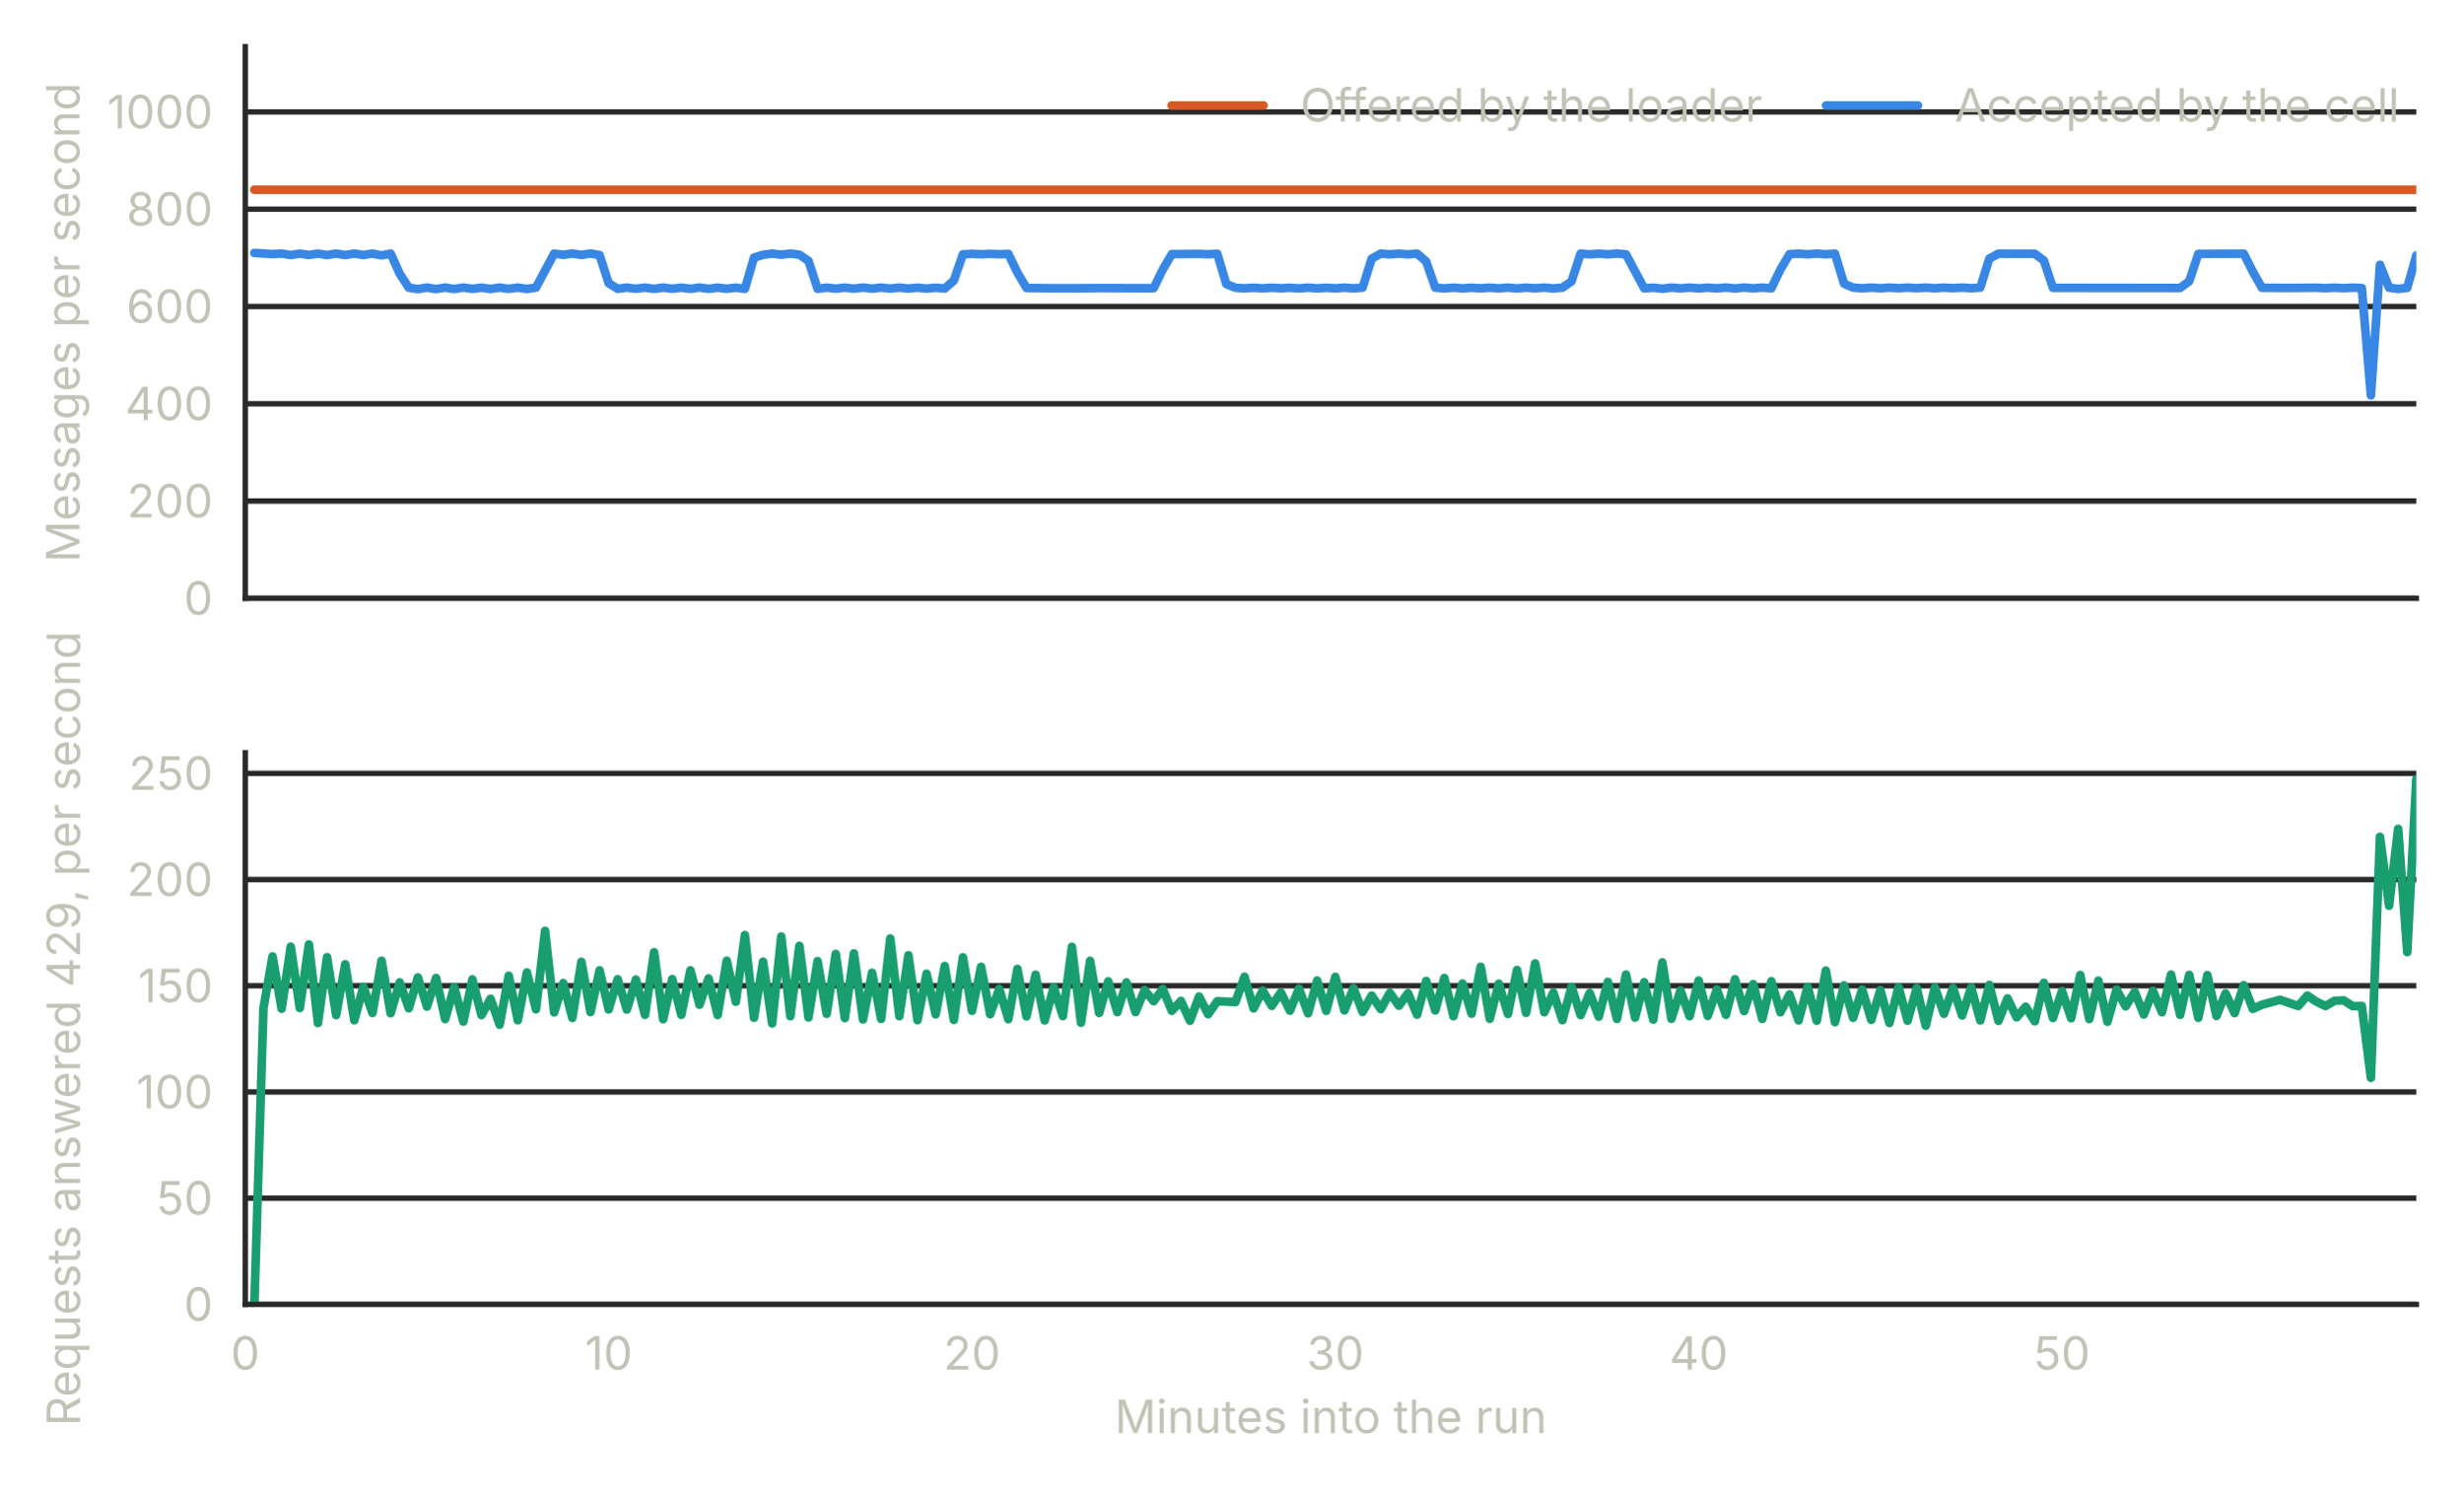
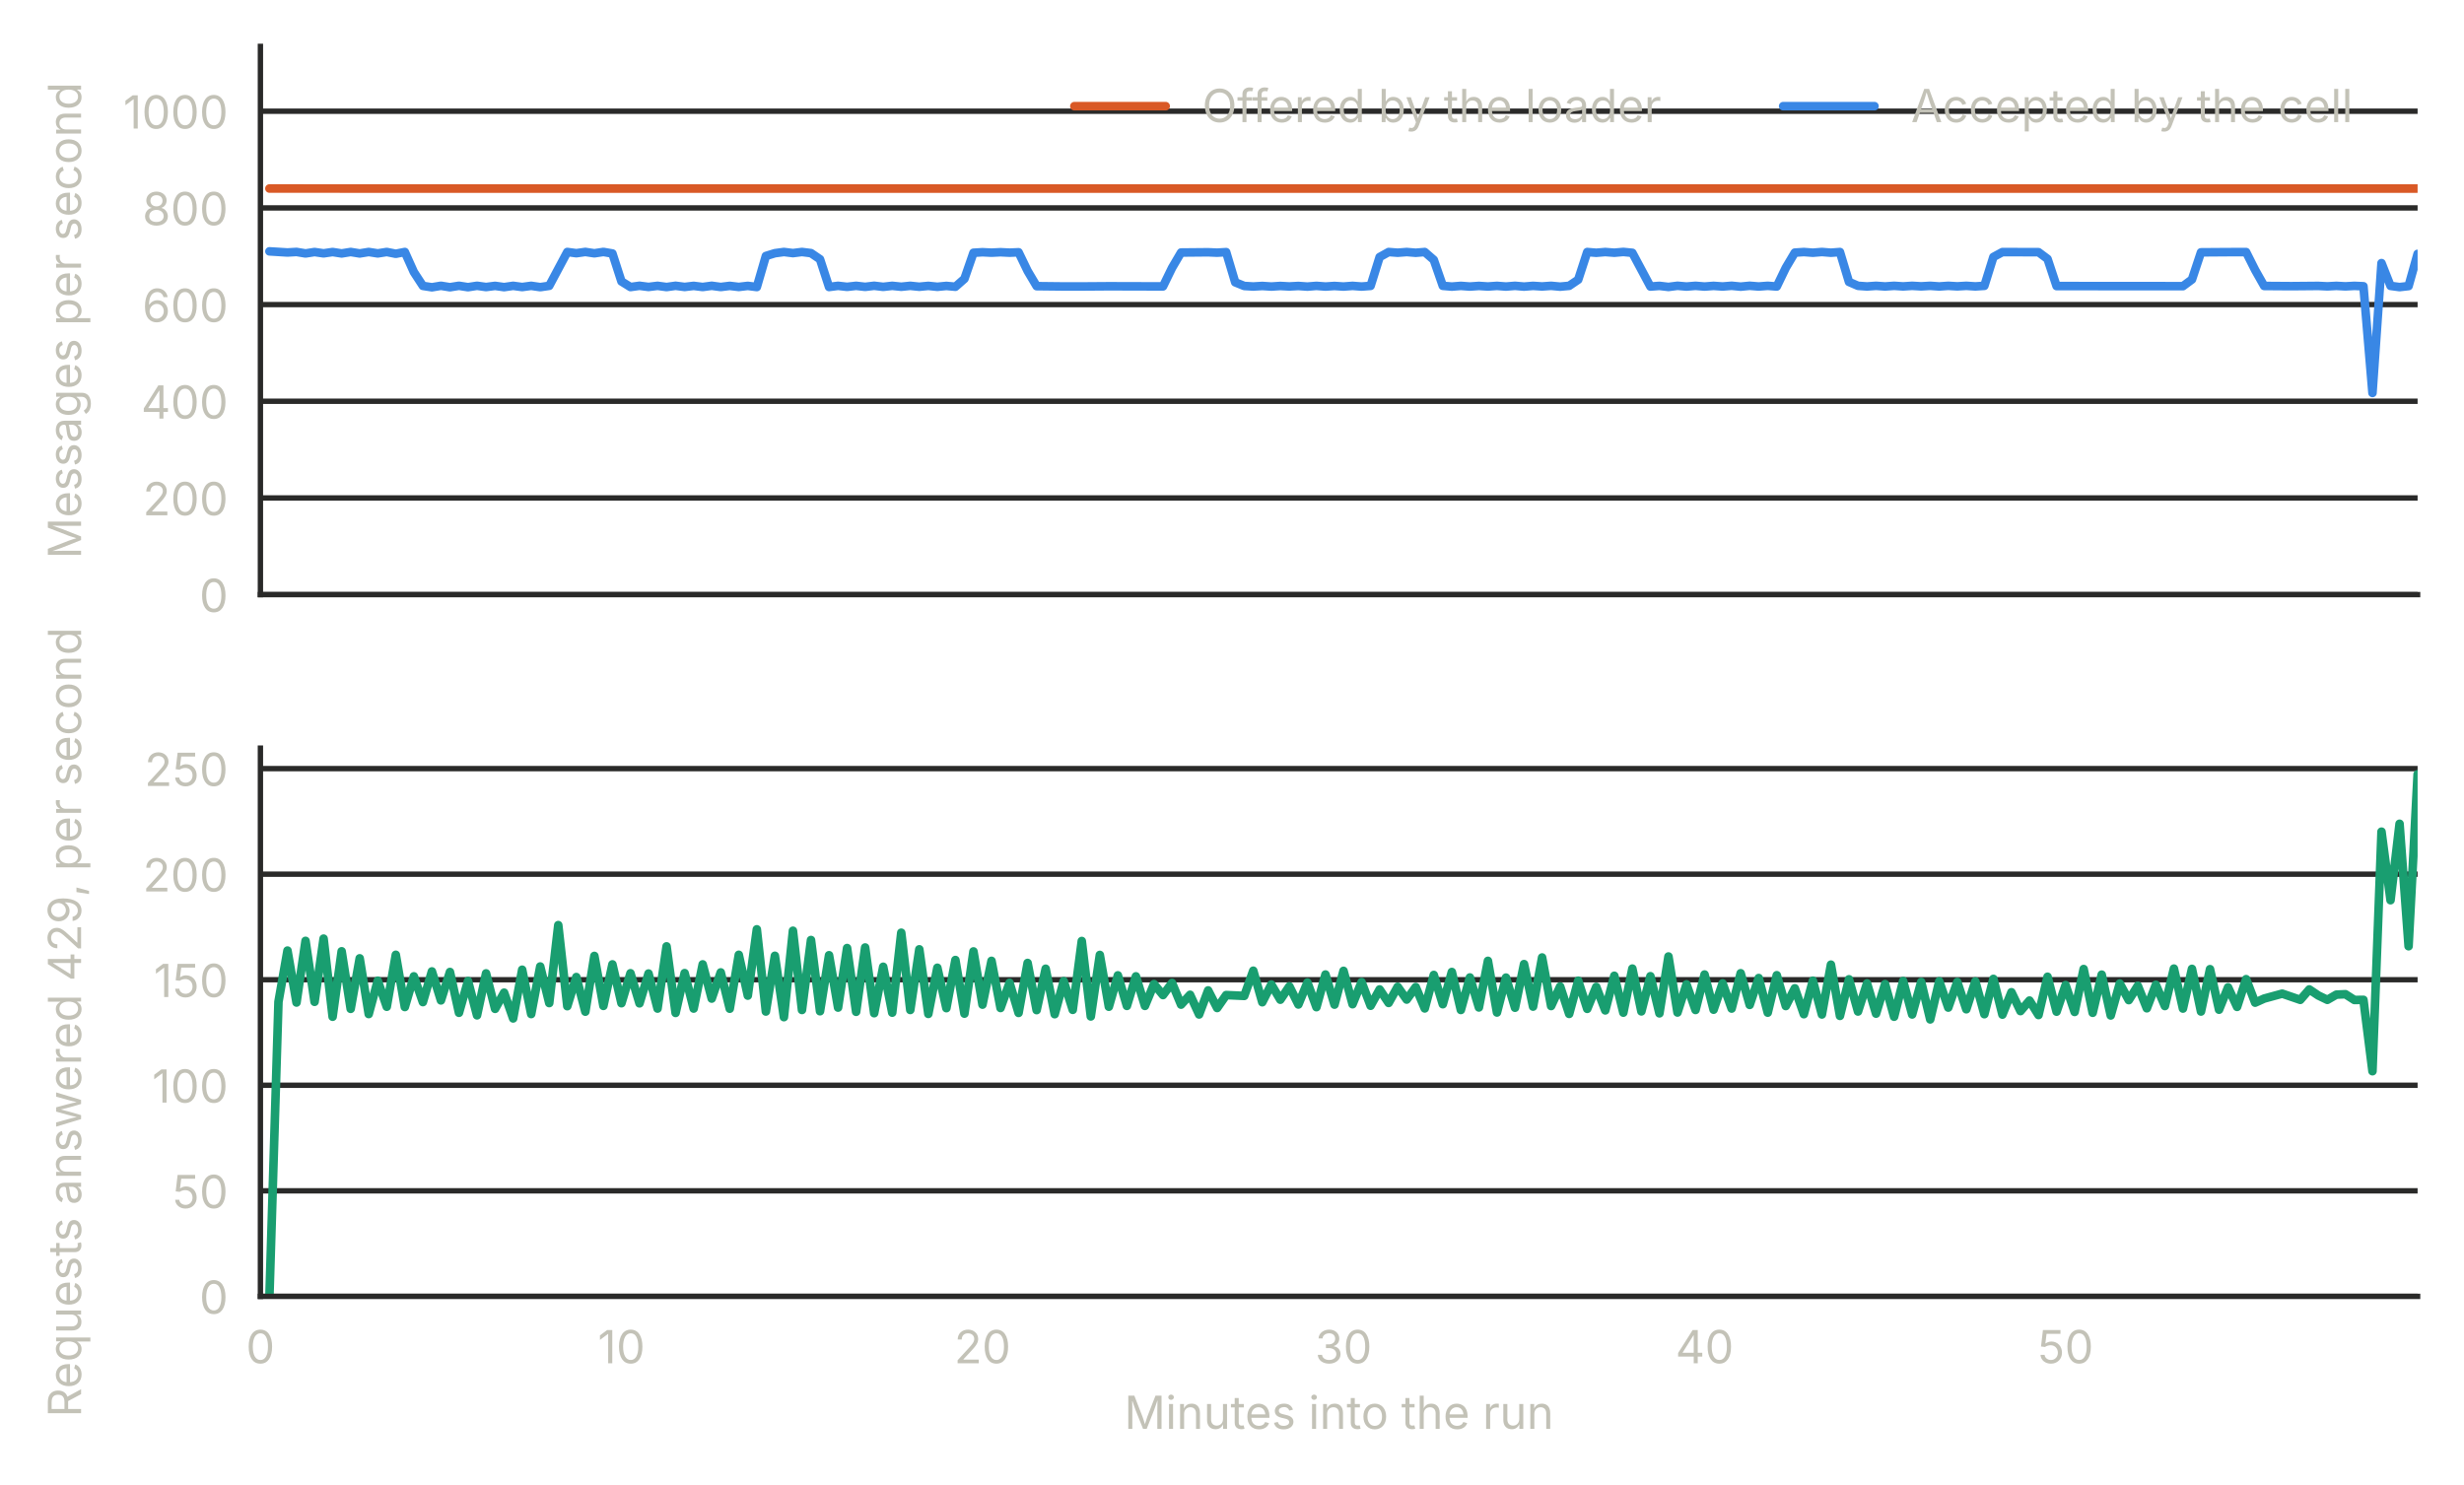
- <svg xmlns="http://www.w3.org/2000/svg" width="455.788pt" height="275.617pt" viewBox="0 0 455.788 275.617" version="1.1">
+ <svg xmlns="http://www.w3.org/2000/svg" width="458.899pt" height="276.581pt" viewBox="0 0 458.899 276.581" version="1.1">
  <defs>
    <style type="text/css">*{stroke-linejoin: round; stroke-linecap: butt}</style>
  </defs>
  <g id="figure_1">
    <g id="patch_1">
-       <path d="M 0 275.617  L 455.788 275.617  L 455.788 0  L 0 0  L 0 275.617  z " style="fill: none" />
+       <path d="M 0 276.581  L 458.899 276.581  L 458.899 0  L 0 0  L 0 276.581  z " style="fill: none" />
    </g>
    <g id="axes_1">
      <g id="patch_2">
-         <path d="M 45.388 110.766  L 447.148 110.766  L 447.148 8.64  L 45.388 8.64  L 45.388 110.766  z " style="fill: none" />
+         <path d="M 48.499 110.766  L 450.259 110.766  L 450.259 8.64  L 48.499 8.64  L 48.499 110.766  z " style="fill: none" />
      </g>
      <g id="matplotlib.axis_1">
        <g id="xtick_1">
          <g id="line2d_1" />
        </g>
        <g id="xtick_2">
          <g id="line2d_2" />
        </g>
        <g id="xtick_3">
          <g id="line2d_3" />
        </g>
        <g id="xtick_4">
          <g id="line2d_4" />
        </g>
        <g id="xtick_5">
          <g id="line2d_5" />
        </g>
        <g id="xtick_6">
          <g id="line2d_6" />
        </g>
      </g>
      <g id="matplotlib.axis_2">
        <g id="ytick_1">
          <g id="line2d_7">
-             <path d="M 45.388 110.766  L 447.148 110.766  " clip-path="url(#p0599b8d957)" style="fill: none; stroke: #2a2a29; stroke-linecap: round" />
+             <path d="M 48.499 110.766  L 450.259 110.766  " clip-path="url(#p23439b3de5)" style="fill: none; stroke: #2a2a29; stroke-linecap: round" />
          </g>
          <g id="line2d_8" />
          <g id="text_1">
-             <text style="font-size: 8.5px; font-family: 'Inter', 'Helvetica Neue', 'Arial', sans-serif; text-anchor: end; fill: #c3c2b7" x="39.388" y="113.801" transform="rotate(-0 39.38844 113.8011)">0</text>
+             <text style="font-size: 8.5px; font-family: 'Inter', 'Helvetica Neue', 'Arial', sans-serif; text-anchor: end; fill: #c3c2b7" x="42.499" y="113.996" transform="rotate(-0 42.49891 113.9957)">0</text>
          </g>
        </g>
        <g id="ytick_2">
          <g id="line2d_9">
-             <path d="M 45.388 92.757  L 447.148 92.757  " clip-path="url(#p0599b8d957)" style="fill: none; stroke: #2a2a29; stroke-linecap: round" />
+             <path d="M 48.499 92.757  L 450.259 92.757  " clip-path="url(#p23439b3de5)" style="fill: none; stroke: #2a2a29; stroke-linecap: round" />
          </g>
          <g id="line2d_10" />
          <g id="text_2">
-             <text style="font-size: 8.5px; font-family: 'Inter', 'Helvetica Neue', 'Arial', sans-serif; text-anchor: end; fill: #c3c2b7" x="39.388" y="95.792" transform="rotate(-0 39.38844 95.79153)">200</text>
+             <text style="font-size: 8.5px; font-family: 'Inter', 'Helvetica Neue', 'Arial', sans-serif; text-anchor: end; fill: #c3c2b7" x="42.499" y="95.986" transform="rotate(-0 42.49891 95.9861)">200</text>
          </g>
        </g>
        <g id="ytick_3">
          <g id="line2d_11">
-             <path d="M 45.388 74.747  L 447.148 74.747  " clip-path="url(#p0599b8d957)" style="fill: none; stroke: #2a2a29; stroke-linecap: round" />
+             <path d="M 48.499 74.747  L 450.259 74.747  " clip-path="url(#p23439b3de5)" style="fill: none; stroke: #2a2a29; stroke-linecap: round" />
          </g>
          <g id="line2d_12" />
          <g id="text_3">
-             <text style="font-size: 8.5px; font-family: 'Inter', 'Helvetica Neue', 'Arial', sans-serif; text-anchor: end; fill: #c3c2b7" x="39.388" y="77.782" transform="rotate(-0 39.38844 77.78198)">400</text>
+             <text style="font-size: 8.5px; font-family: 'Inter', 'Helvetica Neue', 'Arial', sans-serif; text-anchor: end; fill: #c3c2b7" x="42.499" y="77.977" transform="rotate(-0 42.49891 77.97655)">400</text>
          </g>
        </g>
        <g id="ytick_4">
          <g id="line2d_13">
-             <path d="M 45.388 56.738  L 447.148 56.738  " clip-path="url(#p0599b8d957)" style="fill: none; stroke: #2a2a29; stroke-linecap: round" />
+             <path d="M 48.499 56.738  L 450.259 56.738  " clip-path="url(#p23439b3de5)" style="fill: none; stroke: #2a2a29; stroke-linecap: round" />
          </g>
          <g id="line2d_14" />
          <g id="text_4">
-             <text style="font-size: 8.5px; font-family: 'Inter', 'Helvetica Neue', 'Arial', sans-serif; text-anchor: end; fill: #c3c2b7" x="39.388" y="59.772" transform="rotate(-0 39.38844 59.77243)">600</text>
+             <text style="font-size: 8.5px; font-family: 'Inter', 'Helvetica Neue', 'Arial', sans-serif; text-anchor: end; fill: #c3c2b7" x="42.499" y="59.967" transform="rotate(-0 42.49891 59.967)">600</text>
          </g>
        </g>
        <g id="ytick_5">
          <g id="line2d_15">
-             <path d="M 45.388 38.728  L 447.148 38.728  " clip-path="url(#p0599b8d957)" style="fill: none; stroke: #2a2a29; stroke-linecap: round" />
+             <path d="M 48.499 38.728  L 450.259 38.728  " clip-path="url(#p23439b3de5)" style="fill: none; stroke: #2a2a29; stroke-linecap: round" />
          </g>
          <g id="line2d_16" />
          <g id="text_5">
-             <text style="font-size: 8.5px; font-family: 'Inter', 'Helvetica Neue', 'Arial', sans-serif; text-anchor: end; fill: #c3c2b7" x="39.388" y="41.763" transform="rotate(-0 39.38844 41.76287)">800</text>
+             <text style="font-size: 8.5px; font-family: 'Inter', 'Helvetica Neue', 'Arial', sans-serif; text-anchor: end; fill: #c3c2b7" x="42.499" y="41.957" transform="rotate(-0 42.49891 41.95744)">800</text>
          </g>
        </g>
        <g id="ytick_6">
          <g id="line2d_17">
-             <path d="M 45.388 20.719  L 447.148 20.719  " clip-path="url(#p0599b8d957)" style="fill: none; stroke: #2a2a29; stroke-linecap: round" />
+             <path d="M 48.499 20.719  L 450.259 20.719  " clip-path="url(#p23439b3de5)" style="fill: none; stroke: #2a2a29; stroke-linecap: round" />
          </g>
          <g id="line2d_18" />
          <g id="text_6">
-             <text style="font-size: 8.5px; font-family: 'Inter', 'Helvetica Neue', 'Arial', sans-serif; text-anchor: end; fill: #c3c2b7" x="39.388" y="23.753" transform="rotate(-0 39.38844 23.75332)">1000</text>
+             <text style="font-size: 8.5px; font-family: 'Inter', 'Helvetica Neue', 'Arial', sans-serif; text-anchor: end; fill: #c3c2b7" x="42.499" y="23.948" transform="rotate(-0 42.49891 23.94789)">1000</text>
          </g>
        </g>
        <g id="text_7">
-           <text style="font-size: 8.5px; font-family: 'Inter', 'Helvetica Neue', 'Arial', sans-serif; text-anchor: middle; fill: #c3c2b7" x="14.71" y="59.703" transform="rotate(-90 14.70953 59.70316)">Messages per second</text>
+           <text style="font-size: 8.5px; font-family: 'Inter', 'Helvetica Neue', 'Arial', sans-serif; text-anchor: middle; fill: #c3c2b7" x="15.099" y="59.703" transform="rotate(-90 15.09867 59.70316)">Messages per second</text>
        </g>
      </g>
      <g id="line2d_19">
-         <path d="M 47.069 35.117  L 68.922 35.126  L 447.148 35.126  L 447.148 35.126  " clip-path="url(#p0599b8d957)" style="fill: none; stroke: #d95926; stroke-width: 1.6; stroke-linecap: round" />
+         <path d="M 50.18 35.117  L 72.033 35.126  L 450.259 35.126  L 450.259 35.126  " clip-path="url(#p23439b3de5)" style="fill: none; stroke: #d95926; stroke-width: 1.6; stroke-linecap: round" />
      </g>
      <g id="line2d_20">
-         <path d="M 47.069 46.823  L 50.431 47.031  L 52.112 46.931  L 53.793 47.211  L 55.474 46.949  L 57.155 47.193  L 58.836 46.949  L 60.517 47.211  L 62.198 46.94  L 63.879 47.211  L 65.56 46.94  L 67.241 47.202  L 68.922 46.94  L 70.603 47.274  L 72.285 46.94  L 73.966 50.677  L 75.647 53.253  L 77.328 53.514  L 79.009 53.235  L 80.69 53.505  L 82.371 53.235  L 84.052 53.496  L 85.733 53.235  L 87.414 53.469  L 89.095 53.253  L 90.776 53.487  L 92.457 53.244  L 94.138 53.469  L 95.819 53.244  L 97.5 53.487  L 99.181 53.244  L 102.543 46.94  L 104.224 47.166  L 105.905 46.931  L 107.586 47.184  L 109.267 46.931  L 110.948 47.22  L 112.629 52.424  L 114.31 53.469  L 115.991 53.235  L 117.672 53.451  L 119.353 53.244  L 121.034 53.469  L 122.715 53.235  L 124.396 53.451  L 126.077 53.253  L 127.758 53.46  L 129.439 53.235  L 131.12 53.46  L 132.801 53.253  L 134.482 53.451  L 136.163 53.253  L 137.844 53.469  L 139.525 47.688  L 141.206 47.166  L 142.887 46.94  L 144.568 47.148  L 146.249 46.94  L 147.93 47.148  L 149.611 48.291  L 151.292 53.46  L 152.973 53.244  L 154.654 53.433  L 156.335 53.244  L 158.016 53.433  L 159.697 53.235  L 161.378 53.433  L 163.059 53.244  L 164.74 53.415  L 166.421 53.244  L 168.102 53.415  L 169.783 53.253  L 171.464 53.424  L 173.145 53.262  L 174.826 53.415  L 176.507 51.938  L 178.188 47.085  L 179.869 46.985  L 181.55 47.067  L 183.231 46.985  L 184.912 47.067  L 186.593 46.994  L 188.274 50.47  L 189.955 53.307  L 194.998 53.361  L 198.36 53.361  L 203.403 53.325  L 213.489 53.352  L 215.17 49.903  L 216.851 47.04  L 221.894 46.994  L 223.575 47.067  L 225.256 46.967  L 226.937 52.586  L 228.618 53.271  L 230.299 53.37  L 231.98 53.271  L 233.661 53.379  L 235.342 53.271  L 237.023 53.361  L 238.704 53.271  L 240.385 53.388  L 242.066 53.253  L 243.747 53.379  L 245.428 53.271  L 247.109 53.379  L 248.79 53.253  L 250.471 53.379  L 252.152 53.253  L 253.833 47.886  L 255.514 46.949  L 257.195 47.076  L 258.876 46.949  L 260.557 47.085  L 262.238 46.949  L 263.919 48.408  L 265.6 53.244  L 267.281 53.388  L 268.962 53.253  L 270.643 53.379  L 272.324 53.262  L 274.005 53.37  L 275.686 53.253  L 277.367 53.379  L 279.048 53.244  L 280.729 53.388  L 282.41 53.253  L 284.091 53.361  L 285.772 53.244  L 287.453 53.397  L 289.134 53.244  L 290.815 52.1  L 292.496 46.949  L 294.177 47.085  L 295.858 46.949  L 297.539 47.076  L 299.22 46.931  L 300.901 47.094  L 304.263 53.379  L 305.944 53.253  L 307.625 53.451  L 309.306 53.235  L 310.987 53.379  L 312.668 53.244  L 314.349 53.379  L 316.03 53.253  L 317.711 53.37  L 319.392 53.235  L 321.073 53.397  L 322.754 53.235  L 324.435 53.37  L 326.116 53.244  L 327.797 53.37  L 329.478 49.885  L 331.159 47.058  L 332.84 46.949  L 334.521 47.076  L 336.202 46.94  L 337.883 47.076  L 339.564 46.949  L 341.245 52.514  L 342.926 53.244  L 344.607 53.361  L 346.288 53.244  L 347.969 53.361  L 349.65 53.244  L 351.331 53.352  L 353.012 53.244  L 354.693 53.343  L 356.374 53.244  L 358.055 53.361  L 359.736 53.244  L 361.417 53.343  L 363.098 53.244  L 364.779 53.352  L 366.46 53.244  L 368.141 47.868  L 369.822 46.958  L 373.184 46.967  L 376.546 46.976  L 378.227 48.228  L 379.908 53.289  L 403.442 53.307  L 405.123 52.064  L 406.804 47.003  L 411.847 46.967  L 415.209 46.958  L 416.89 50.299  L 418.571 53.271  L 423.614 53.307  L 428.657 53.262  L 430.338 53.343  L 432.019 53.253  L 433.7 53.343  L 435.381 53.253  L 437.062 53.325  L 438.743 73.198  L 440.424 49.012  L 442.105 53.253  L 443.786 53.478  L 445.467 53.289  L 447.148 47.292  L 447.148 47.292  " clip-path="url(#p0599b8d957)" style="fill: none; stroke: #3987e5; stroke-width: 1.6; stroke-linecap: round" />
+         <path d="M 50.18 46.823  L 53.542 47.031  L 55.223 46.931  L 56.904 47.211  L 58.585 46.949  L 60.266 47.193  L 61.947 46.949  L 63.628 47.211  L 65.309 46.94  L 66.99 47.211  L 68.671 46.94  L 70.352 47.202  L 72.033 46.94  L 73.714 47.274  L 75.395 46.94  L 77.076 50.677  L 78.757 53.253  L 80.438 53.514  L 82.119 53.235  L 83.8 53.505  L 85.481 53.235  L 87.162 53.496  L 88.843 53.235  L 90.524 53.469  L 92.205 53.253  L 93.886 53.487  L 95.567 53.244  L 97.248 53.469  L 98.929 53.244  L 100.61 53.487  L 102.291 53.244  L 105.653 46.94  L 107.334 47.166  L 109.015 46.931  L 110.696 47.184  L 112.377 46.931  L 114.058 47.22  L 115.739 52.424  L 117.42 53.469  L 119.101 53.235  L 120.782 53.451  L 122.463 53.244  L 124.144 53.469  L 125.825 53.235  L 127.506 53.451  L 129.187 53.253  L 130.868 53.46  L 132.549 53.235  L 134.23 53.46  L 135.911 53.253  L 137.592 53.451  L 139.273 53.253  L 140.954 53.469  L 142.635 47.688  L 144.316 47.166  L 145.997 46.94  L 147.678 47.148  L 149.359 46.94  L 151.04 47.148  L 152.721 48.291  L 154.402 53.46  L 156.083 53.244  L 157.764 53.433  L 159.445 53.244  L 161.126 53.433  L 162.807 53.235  L 164.488 53.433  L 166.169 53.244  L 167.85 53.415  L 169.531 53.244  L 171.212 53.415  L 172.893 53.253  L 174.574 53.424  L 176.255 53.262  L 177.936 53.415  L 179.617 51.938  L 181.298 47.085  L 182.979 46.985  L 184.66 47.067  L 186.341 46.985  L 188.022 47.067  L 189.703 46.994  L 191.384 50.47  L 193.065 53.307  L 198.108 53.361  L 201.47 53.361  L 206.513 53.325  L 216.599 53.352  L 218.28 49.903  L 219.961 47.04  L 225.004 46.994  L 226.685 47.067  L 228.366 46.967  L 230.047 52.586  L 231.728 53.271  L 233.409 53.37  L 235.09 53.271  L 236.771 53.379  L 238.452 53.271  L 240.133 53.361  L 241.814 53.271  L 243.495 53.388  L 245.176 53.253  L 246.857 53.379  L 248.538 53.271  L 250.219 53.379  L 251.9 53.253  L 253.581 53.379  L 255.262 53.253  L 256.943 47.886  L 258.624 46.949  L 260.305 47.076  L 261.986 46.949  L 263.667 47.085  L 265.348 46.949  L 267.029 48.408  L 268.71 53.244  L 270.391 53.388  L 272.072 53.253  L 273.753 53.379  L 275.434 53.262  L 277.115 53.37  L 278.796 53.253  L 280.477 53.379  L 282.158 53.244  L 283.839 53.388  L 285.52 53.253  L 287.202 53.361  L 288.883 53.244  L 290.564 53.397  L 292.245 53.244  L 293.926 52.1  L 295.607 46.949  L 297.288 47.085  L 298.969 46.949  L 300.65 47.076  L 302.331 46.931  L 304.012 47.094  L 307.374 53.379  L 309.055 53.253  L 310.736 53.451  L 312.417 53.235  L 314.098 53.379  L 315.779 53.244  L 317.46 53.379  L 319.141 53.253  L 320.822 53.37  L 322.503 53.235  L 324.184 53.397  L 325.865 53.235  L 327.546 53.37  L 329.227 53.244  L 330.908 53.37  L 332.589 49.885  L 334.27 47.058  L 335.951 46.949  L 337.632 47.076  L 339.313 46.94  L 340.994 47.076  L 342.675 46.949  L 344.356 52.514  L 346.037 53.244  L 347.718 53.361  L 349.399 53.244  L 351.08 53.361  L 352.761 53.244  L 354.442 53.352  L 356.123 53.244  L 357.804 53.343  L 359.485 53.244  L 361.166 53.361  L 362.847 53.244  L 364.528 53.343  L 366.209 53.244  L 367.89 53.352  L 369.571 53.244  L 371.252 47.868  L 372.933 46.958  L 376.295 46.967  L 379.657 46.976  L 381.338 48.228  L 383.019 53.289  L 406.553 53.307  L 408.234 52.064  L 409.915 47.003  L 414.958 46.967  L 418.32 46.958  L 420.001 50.299  L 421.682 53.271  L 426.725 53.307  L 431.768 53.262  L 433.449 53.343  L 435.13 53.253  L 436.811 53.343  L 438.492 53.253  L 440.173 53.325  L 441.854 73.198  L 443.535 49.012  L 445.216 53.253  L 446.897 53.478  L 448.578 53.289  L 450.259 47.292  L 450.259 47.292  " clip-path="url(#p23439b3de5)" style="fill: none; stroke: #3987e5; stroke-width: 1.6; stroke-linecap: round" />
      </g>
      <g id="patch_3">
-         <path d="M 45.388 110.766  L 45.388 8.64  " style="fill: none; stroke: #2a2a29; stroke-linejoin: miter; stroke-linecap: square" />
+         <path d="M 48.499 110.766  L 48.499 8.64  " style="fill: none; stroke: #2a2a29; stroke-linejoin: miter; stroke-linecap: square" />
      </g>
      <g id="patch_4">
-         <path d="M 45.388 110.766  L 447.148 110.766  " style="fill: none; stroke: #2a2a29; stroke-linejoin: miter; stroke-linecap: square" />
+         <path d="M 48.499 110.766  L 450.259 110.766  " style="fill: none; stroke: #2a2a29; stroke-linejoin: miter; stroke-linecap: square" />
      </g>
      <g id="legend_1">
        <g id="line2d_21">
-           <path d="M 216.817 19.528  L 225.317 19.528  L 233.817 19.528  " style="fill: none; stroke: #d95926; stroke-width: 1.6; stroke-linecap: round" />
+           <path d="M 200.096 19.774  L 208.596 19.774  L 217.096 19.774  " style="fill: none; stroke: #d95926; stroke-width: 1.6; stroke-linecap: round" />
        </g>
        <g id="text_8">
-           <text style="font-size: 8.5px; font-family: 'Inter', 'Helvetica Neue', 'Arial', sans-serif; text-anchor: start; fill: #c3c2b7" x="240.617" y="22.503" transform="rotate(-0 240.617 22.50297)">Offered by the loader</text>
+           <text style="font-size: 8.5px; font-family: 'Inter', 'Helvetica Neue', 'Arial', sans-serif; text-anchor: start; fill: #c3c2b7" x="223.896" y="22.749" transform="rotate(-0 223.8959 22.74867)">Offered by the loader</text>
        </g>
        <g id="line2d_22">
-           <path d="M 337.923 19.528  L 346.423 19.528  L 354.923 19.528  " style="fill: none; stroke: #3987e5; stroke-width: 1.6; stroke-linecap: round" />
+           <path d="M 332.104 19.774  L 340.604 19.774  L 349.104 19.774  " style="fill: none; stroke: #3987e5; stroke-width: 1.6; stroke-linecap: round" />
        </g>
        <g id="text_9">
-           <text style="font-size: 8.5px; font-family: 'Inter', 'Helvetica Neue', 'Arial', sans-serif; text-anchor: start; fill: #c3c2b7" x="361.723" y="22.503" transform="rotate(-0 361.7234 22.50297)">Accepted by the cell</text>
+           <text style="font-size: 8.5px; font-family: 'Inter', 'Helvetica Neue', 'Arial', sans-serif; text-anchor: start; fill: #c3c2b7" x="355.904" y="22.749" transform="rotate(-0 355.9036 22.74867)">Accepted by the cell</text>
        </g>
      </g>
    </g>
    <g id="axes_2">
      <g id="patch_5">
-         <path d="M 45.388 241.488  L 447.148 241.488  L 447.148 139.362  L 45.388 139.362  L 45.388 241.488  z " style="fill: none" />
+         <path d="M 48.499 241.488  L 450.259 241.488  L 450.259 139.362  L 48.499 139.362  L 48.499 241.488  z " style="fill: none" />
      </g>
      <g id="matplotlib.axis_3">
        <g id="xtick_7">
          <g id="line2d_23" />
          <g id="text_10">
-             <text style="font-size: 8.5px; font-family: 'Inter', 'Helvetica Neue', 'Arial', sans-serif; text-anchor: middle; fill: #c3c2b7" x="45.388" y="253.558" transform="rotate(-0 45.38844 253.5575)">0</text>
+             <text style="font-size: 8.5px; font-family: 'Inter', 'Helvetica Neue', 'Arial', sans-serif; text-anchor: middle; fill: #c3c2b7" x="48.499" y="253.947" transform="rotate(-0 48.49891 253.9467)">0</text>
          </g>
        </g>
        <g id="xtick_8">
          <g id="line2d_24" />
          <g id="text_11">
-             <text style="font-size: 8.5px; font-family: 'Inter', 'Helvetica Neue', 'Arial', sans-serif; text-anchor: middle; fill: #c3c2b7" x="112.629" y="253.558" transform="rotate(-0 112.6286 253.5575)">10</text>
+             <text style="font-size: 8.5px; font-family: 'Inter', 'Helvetica Neue', 'Arial', sans-serif; text-anchor: middle; fill: #c3c2b7" x="115.739" y="253.947" transform="rotate(-0 115.7391 253.9467)">10</text>
          </g>
        </g>
        <g id="xtick_9">
          <g id="line2d_25" />
          <g id="text_12">
-             <text style="font-size: 8.5px; font-family: 'Inter', 'Helvetica Neue', 'Arial', sans-serif; text-anchor: middle; fill: #c3c2b7" x="179.869" y="253.558" transform="rotate(-0 179.8688 253.5575)">20</text>
+             <text style="font-size: 8.5px; font-family: 'Inter', 'Helvetica Neue', 'Arial', sans-serif; text-anchor: middle; fill: #c3c2b7" x="182.979" y="253.947" transform="rotate(-0 182.9792 253.9467)">20</text>
          </g>
        </g>
        <g id="xtick_10">
          <g id="line2d_26" />
          <g id="text_13">
-             <text style="font-size: 8.5px; font-family: 'Inter', 'Helvetica Neue', 'Arial', sans-serif; text-anchor: middle; fill: #c3c2b7" x="247.109" y="253.558" transform="rotate(-0 247.1089 253.5575)">30</text>
+             <text style="font-size: 8.5px; font-family: 'Inter', 'Helvetica Neue', 'Arial', sans-serif; text-anchor: middle; fill: #c3c2b7" x="250.219" y="253.947" transform="rotate(-0 250.2194 253.9467)">30</text>
          </g>
        </g>
        <g id="xtick_11">
          <g id="line2d_27" />
          <g id="text_14">
-             <text style="font-size: 8.5px; font-family: 'Inter', 'Helvetica Neue', 'Arial', sans-serif; text-anchor: middle; fill: #c3c2b7" x="314.349" y="253.558" transform="rotate(-0 314.3491 253.5575)">40</text>
+             <text style="font-size: 8.5px; font-family: 'Inter', 'Helvetica Neue', 'Arial', sans-serif; text-anchor: middle; fill: #c3c2b7" x="317.46" y="253.947" transform="rotate(-0 317.4596 253.9467)">40</text>
          </g>
        </g>
        <g id="xtick_12">
          <g id="line2d_28" />
          <g id="text_15">
-             <text style="font-size: 8.5px; font-family: 'Inter', 'Helvetica Neue', 'Arial', sans-serif; text-anchor: middle; fill: #c3c2b7" x="381.589" y="253.558" transform="rotate(-0 381.5893 253.5575)">50</text>
+             <text style="font-size: 8.5px; font-family: 'Inter', 'Helvetica Neue', 'Arial', sans-serif; text-anchor: middle; fill: #c3c2b7" x="384.7" y="253.947" transform="rotate(-0 384.6997 253.9467)">50</text>
          </g>
        </g>
        <g id="text_16">
-           <text style="font-size: 8.5px; font-family: 'Inter', 'Helvetica Neue', 'Arial', sans-serif; text-anchor: middle; fill: #c3c2b7" x="246.268" y="265.302" transform="rotate(-0 246.2684 265.3018)">Minutes into the run</text>
+           <text style="font-size: 8.5px; font-family: 'Inter', 'Helvetica Neue', 'Arial', sans-serif; text-anchor: middle; fill: #c3c2b7" x="249.379" y="266.173" transform="rotate(-0 249.3789 266.1731)">Minutes into the run</text>
        </g>
      </g>
      <g id="matplotlib.axis_4">
        <g id="ytick_7">
          <g id="line2d_29">
-             <path d="M 45.388 241.488  L 447.148 241.488  " clip-path="url(#p528572c098)" style="fill: none; stroke: #2a2a29; stroke-linecap: round" />
+             <path d="M 48.499 241.488  L 450.259 241.488  " clip-path="url(#pd1f519d15c)" style="fill: none; stroke: #2a2a29; stroke-linecap: round" />
          </g>
          <g id="line2d_30" />
          <g id="text_17">
-             <text style="font-size: 8.5px; font-family: 'Inter', 'Helvetica Neue', 'Arial', sans-serif; text-anchor: end; fill: #c3c2b7" x="39.388" y="244.523" transform="rotate(-0 39.38844 244.5228)">0</text>
+             <text style="font-size: 8.5px; font-family: 'Inter', 'Helvetica Neue', 'Arial', sans-serif; text-anchor: end; fill: #c3c2b7" x="42.499" y="244.717" transform="rotate(-0 42.49891 244.7173)">0</text>
          </g>
        </g>
        <g id="ytick_8">
          <g id="line2d_31">
-             <path d="M 45.388 221.826  L 447.148 221.826  " clip-path="url(#p528572c098)" style="fill: none; stroke: #2a2a29; stroke-linecap: round" />
+             <path d="M 48.499 221.826  L 450.259 221.826  " clip-path="url(#pd1f519d15c)" style="fill: none; stroke: #2a2a29; stroke-linecap: round" />
          </g>
          <g id="line2d_32" />
          <g id="text_18">
-             <text style="font-size: 8.5px; font-family: 'Inter', 'Helvetica Neue', 'Arial', sans-serif; text-anchor: end; fill: #c3c2b7" x="39.388" y="224.86" transform="rotate(-0 39.38844 224.8604)">50</text>
+             <text style="font-size: 8.5px; font-family: 'Inter', 'Helvetica Neue', 'Arial', sans-serif; text-anchor: end; fill: #c3c2b7" x="42.499" y="225.055" transform="rotate(-0 42.49891 225.055)">50</text>
          </g>
        </g>
        <g id="ytick_9">
          <g id="line2d_33">
-             <path d="M 45.388 202.163  L 447.148 202.163  " clip-path="url(#p528572c098)" style="fill: none; stroke: #2a2a29; stroke-linecap: round" />
+             <path d="M 48.499 202.163  L 450.259 202.163  " clip-path="url(#pd1f519d15c)" style="fill: none; stroke: #2a2a29; stroke-linecap: round" />
          </g>
          <g id="line2d_34" />
          <g id="text_19">
-             <text style="font-size: 8.5px; font-family: 'Inter', 'Helvetica Neue', 'Arial', sans-serif; text-anchor: end; fill: #c3c2b7" x="39.388" y="205.198" transform="rotate(-0 39.38844 205.198)">100</text>
+             <text style="font-size: 8.5px; font-family: 'Inter', 'Helvetica Neue', 'Arial', sans-serif; text-anchor: end; fill: #c3c2b7" x="42.499" y="205.393" transform="rotate(-0 42.49891 205.3926)">100</text>
          </g>
        </g>
        <g id="ytick_10">
          <g id="line2d_35">
-             <path d="M 45.388 182.501  L 447.148 182.501  " clip-path="url(#p528572c098)" style="fill: none; stroke: #2a2a29; stroke-linecap: round" />
+             <path d="M 48.499 182.501  L 450.259 182.501  " clip-path="url(#pd1f519d15c)" style="fill: none; stroke: #2a2a29; stroke-linecap: round" />
          </g>
          <g id="line2d_36" />
          <g id="text_20">
-             <text style="font-size: 8.5px; font-family: 'Inter', 'Helvetica Neue', 'Arial', sans-serif; text-anchor: end; fill: #c3c2b7" x="39.388" y="185.536" transform="rotate(-0 39.38844 185.5357)">150</text>
+             <text style="font-size: 8.5px; font-family: 'Inter', 'Helvetica Neue', 'Arial', sans-serif; text-anchor: end; fill: #c3c2b7" x="42.499" y="185.73" transform="rotate(-0 42.49891 185.7302)">150</text>
          </g>
        </g>
        <g id="ytick_11">
          <g id="line2d_37">
-             <path d="M 45.388 162.839  L 447.148 162.839  " clip-path="url(#p528572c098)" style="fill: none; stroke: #2a2a29; stroke-linecap: round" />
+             <path d="M 48.499 162.839  L 450.259 162.839  " clip-path="url(#pd1f519d15c)" style="fill: none; stroke: #2a2a29; stroke-linecap: round" />
          </g>
          <g id="line2d_38" />
          <g id="text_21">
-             <text style="font-size: 8.5px; font-family: 'Inter', 'Helvetica Neue', 'Arial', sans-serif; text-anchor: end; fill: #c3c2b7" x="39.388" y="165.873" transform="rotate(-0 39.38844 165.8733)">200</text>
+             <text style="font-size: 8.5px; font-family: 'Inter', 'Helvetica Neue', 'Arial', sans-serif; text-anchor: end; fill: #c3c2b7" x="42.499" y="166.068" transform="rotate(-0 42.49891 166.0679)">200</text>
          </g>
        </g>
        <g id="ytick_12">
          <g id="line2d_39">
-             <path d="M 45.388 143.176  L 447.148 143.176  " clip-path="url(#p528572c098)" style="fill: none; stroke: #2a2a29; stroke-linecap: round" />
+             <path d="M 48.499 143.176  L 450.259 143.176  " clip-path="url(#pd1f519d15c)" style="fill: none; stroke: #2a2a29; stroke-linecap: round" />
          </g>
          <g id="line2d_40" />
          <g id="text_22">
-             <text style="font-size: 8.5px; font-family: 'Inter', 'Helvetica Neue', 'Arial', sans-serif; text-anchor: end; fill: #c3c2b7" x="39.388" y="146.211" transform="rotate(-0 39.38844 146.2109)">250</text>
+             <text style="font-size: 8.5px; font-family: 'Inter', 'Helvetica Neue', 'Arial', sans-serif; text-anchor: end; fill: #c3c2b7" x="42.499" y="146.406" transform="rotate(-0 42.49891 146.4055)">250</text>
          </g>
        </g>
        <g id="text_23">
-           <text style="font-size: 8.5px; font-family: 'Inter', 'Helvetica Neue', 'Arial', sans-serif; text-anchor: middle; fill: #c3c2b7" x="14.812" y="190.425" transform="rotate(-90 14.8118 190.4248)">Requests answered 429, per second</text>
+           <text style="font-size: 8.5px; font-family: 'Inter', 'Helvetica Neue', 'Arial', sans-serif; text-anchor: middle; fill: #c3c2b7" x="15.099" y="190.425" transform="rotate(-90 15.09867 190.4248)">Requests answered 429, per second</text>
        </g>
      </g>
      <g id="line2d_41">
-         <path d="M 47.069 241.488  L 48.75 186.617  L 50.431 177.074  L 52.112 186.748  L 53.793 175.265  L 55.474 186.617  L 57.155 174.846  L 58.836 189.396  L 60.517 177.205  L 62.198 187.928  L 63.879 178.516  L 65.56 188.898  L 67.241 182.684  L 68.922 187.534  L 70.603 177.861  L 72.285 187.587  L 73.966 181.872  L 75.647 186.669  L 77.328 180.954  L 79.009 186.355  L 80.69 181.059  L 82.371 188.662  L 84.052 182.737  L 85.733 189.134  L 87.414 181.321  L 89.095 187.928  L 90.776 184.913  L 92.457 189.71  L 94.138 180.64  L 95.819 188.898  L 97.5 180.037  L 99.181 186.853  L 100.862 172.329  L 102.543 187.43  L 104.224 182.003  L 105.905 188.452  L 107.586 178.07  L 109.267 187.377  L 110.948 179.643  L 112.629 186.879  L 114.31 181.295  L 115.991 186.905  L 117.672 181.347  L 119.353 187.875  L 121.034 176.288  L 122.715 188.688  L 124.396 181.269  L 126.077 187.875  L 127.758 179.643  L 129.439 186.014  L 131.12 181.138  L 132.801 187.902  L 134.482 177.861  L 136.163 185.463  L 137.844 173.115  L 139.525 188.426  L 141.206 178.044  L 142.887 189.474  L 144.568 173.378  L 146.249 188.137  L 147.93 175.108  L 149.611 188.373  L 151.292 177.939  L 152.973 187.692  L 154.654 176.602  L 156.335 188.478  L 158.016 176.497  L 159.697 188.74  L 161.378 180.089  L 163.059 188.636  L 164.74 173.745  L 166.421 188.137  L 168.102 176.838  L 169.783 188.872  L 171.464 180.273  L 173.145 187.797  L 174.826 178.831  L 176.507 188.819  L 178.188 177.231  L 179.869 187.141  L 181.55 178.988  L 183.231 187.77  L 184.912 183.078  L 186.593 188.688  L 188.274 179.381  L 189.955 188.164  L 191.636 180.456  L 193.317 188.924  L 194.998 182.763  L 196.679 188.111  L 198.36 175.291  L 200.041 189.343  L 201.722 177.887  L 203.403 187.534  L 205.084 181.688  L 206.765 187.377  L 208.446 181.872  L 210.127 187.377  L 211.808 183.314  L 213.489 185.359  L 215.17 183.104  L 216.851 187.141  L 218.532 185.306  L 220.213 188.976  L 221.894 184.493  L 223.575 187.77  L 225.256 185.359  L 228.618 185.516  L 230.299 180.823  L 231.98 186.696  L 233.661 183.392  L 235.342 186.224  L 237.023 183.733  L 238.704 187.115  L 240.385 183.025  L 242.066 187.613  L 243.747 181.531  L 245.428 187.141  L 247.109 180.849  L 248.79 187.063  L 250.471 182.947  L 252.152 187.351  L 253.833 184.31  L 255.514 186.827  L 257.195 183.812  L 258.876 186.197  L 260.557 183.864  L 262.238 187.849  L 263.919 181.61  L 265.6 187.063  L 267.281 181.059  L 268.962 188.137  L 270.643 182.081  L 272.324 187.666  L 274.005 178.988  L 275.686 188.609  L 277.367 182.108  L 279.048 187.718  L 280.729 179.591  L 282.41 187.508  L 284.091 178.359  L 285.772 187.403  L 287.453 183.759  L 289.134 188.872  L 290.815 182.684  L 292.496 187.928  L 294.177 183.838  L 295.858 188.216  L 297.539 181.767  L 299.22 188.636  L 300.901 180.43  L 302.582 188.4  L 304.263 181.845  L 305.944 188.767  L 307.625 178.175  L 309.306 188.609  L 310.987 183.366  L 312.668 188.137  L 314.349 181.531  L 316.03 188.085  L 317.711 183.183  L 319.392 187.875  L 321.073 181.295  L 322.754 187.194  L 324.435 182.186  L 326.116 188.636  L 327.797 181.662  L 329.478 187.403  L 331.159 184.1  L 332.84 188.924  L 334.521 182.684  L 336.202 188.976  L 337.883 179.696  L 339.564 189.239  L 341.245 182.422  L 342.926 188.426  L 344.607 183.183  L 346.288 188.819  L 347.969 183.314  L 349.65 189.396  L 351.331 182.737  L 353.012 188.976  L 354.693 182.92  L 356.374 189.894  L 358.055 182.789  L 359.736 187.692  L 361.417 182.92  L 363.098 188.006  L 364.779 182.816  L 366.46 188.924  L 368.141 182.344  L 369.822 189.003  L 371.503 184.834  L 373.184 188.347  L 374.865 186.381  L 376.546 189.081  L 378.227 181.95  L 379.908 188.452  L 381.589 183.497  L 383.27 188.504  L 384.951 180.508  L 386.632 188.662  L 388.313 181.557  L 389.994 189.16  L 391.675 183.209  L 393.356 186.302  L 395.037 183.628  L 396.718 187.823  L 398.399 183.445  L 400.08 187.403  L 401.761 180.43  L 403.442 187.875  L 405.123 180.482  L 406.804 188.426  L 408.485 180.535  L 410.166 188.085  L 411.847 183.917  L 413.528 187.561  L 415.209 182.396  L 416.89 186.774  L 418.571 186.014  L 421.933 185.096  L 425.295 186.25  L 426.976 184.31  L 428.657 185.437  L 430.338 186.25  L 432.019 185.28  L 433.7 185.201  L 435.381 186.276  L 437.062 186.25  L 438.743 199.542  L 440.424 154.921  L 442.105 167.689  L 443.786 153.453  L 445.467 176.261  L 447.148 144.225  L 447.148 144.225  " clip-path="url(#p528572c098)" style="fill: none; stroke: #199e70; stroke-width: 1.6; stroke-linecap: round" />
+         <path d="M 50.18 241.488  L 51.861 186.617  L 53.542 177.074  L 55.223 186.748  L 56.904 175.265  L 58.585 186.617  L 60.266 174.846  L 61.947 189.396  L 63.628 177.205  L 65.309 187.928  L 66.99 178.516  L 68.671 188.898  L 70.352 182.684  L 72.033 187.534  L 73.714 177.861  L 75.395 187.587  L 77.076 181.872  L 78.757 186.669  L 80.438 180.954  L 82.119 186.355  L 83.8 181.059  L 85.481 188.662  L 87.162 182.737  L 88.843 189.134  L 90.524 181.321  L 92.205 187.928  L 93.886 184.913  L 95.567 189.71  L 97.248 180.64  L 98.929 188.898  L 100.61 180.037  L 102.291 186.853  L 103.972 172.329  L 105.653 187.43  L 107.334 182.003  L 109.015 188.452  L 110.696 178.07  L 112.377 187.377  L 114.058 179.643  L 115.739 186.879  L 117.42 181.295  L 119.101 186.905  L 120.782 181.347  L 122.463 187.875  L 124.144 176.288  L 125.825 188.688  L 127.506 181.269  L 129.187 187.875  L 130.868 179.643  L 132.549 186.014  L 134.23 181.138  L 135.911 187.902  L 137.592 177.861  L 139.273 185.463  L 140.954 173.115  L 142.635 188.426  L 144.316 178.044  L 145.997 189.474  L 147.678 173.378  L 149.359 188.137  L 151.04 175.108  L 152.721 188.373  L 154.402 177.939  L 156.083 187.692  L 157.764 176.602  L 159.445 188.478  L 161.126 176.497  L 162.807 188.74  L 164.488 180.089  L 166.169 188.636  L 167.85 173.745  L 169.531 188.137  L 171.212 176.838  L 172.893 188.872  L 174.574 180.273  L 176.255 187.797  L 177.936 178.831  L 179.617 188.819  L 181.298 177.231  L 182.979 187.141  L 184.66 178.988  L 186.341 187.77  L 188.022 183.078  L 189.703 188.688  L 191.384 179.381  L 193.065 188.164  L 194.746 180.456  L 196.427 188.924  L 198.108 182.763  L 199.789 188.111  L 201.47 175.291  L 203.151 189.343  L 204.832 177.887  L 206.513 187.534  L 208.194 181.688  L 209.875 187.377  L 211.556 181.872  L 213.237 187.377  L 214.918 183.314  L 216.599 185.359  L 218.28 183.104  L 219.961 187.141  L 221.642 185.306  L 223.323 188.976  L 225.004 184.493  L 226.685 187.77  L 228.366 185.359  L 231.728 185.516  L 233.409 180.823  L 235.09 186.696  L 236.771 183.392  L 238.452 186.224  L 240.133 183.733  L 241.814 187.115  L 243.495 183.025  L 245.176 187.613  L 246.857 181.531  L 248.538 187.141  L 250.219 180.849  L 251.9 187.063  L 253.581 182.947  L 255.262 187.351  L 256.943 184.31  L 258.624 186.827  L 260.305 183.812  L 261.986 186.197  L 263.667 183.864  L 265.348 187.849  L 267.029 181.61  L 268.71 187.063  L 270.391 181.059  L 272.072 188.137  L 273.753 182.081  L 275.434 187.666  L 277.115 178.988  L 278.796 188.609  L 280.477 182.108  L 282.158 187.718  L 283.839 179.591  L 285.52 187.508  L 287.202 178.359  L 288.883 187.403  L 290.564 183.759  L 292.245 188.872  L 293.926 182.684  L 295.607 187.928  L 297.288 183.838  L 298.969 188.216  L 300.65 181.767  L 302.331 188.636  L 304.012 180.43  L 305.693 188.4  L 307.374 181.845  L 309.055 188.767  L 310.736 178.175  L 312.417 188.609  L 314.098 183.366  L 315.779 188.137  L 317.46 181.531  L 319.141 188.085  L 320.822 183.183  L 322.503 187.875  L 324.184 181.295  L 325.865 187.194  L 327.546 182.186  L 329.227 188.636  L 330.908 181.662  L 332.589 187.403  L 334.27 184.1  L 335.951 188.924  L 337.632 182.684  L 339.313 188.976  L 340.994 179.696  L 342.675 189.239  L 344.356 182.422  L 346.037 188.426  L 347.718 183.183  L 349.399 188.819  L 351.08 183.314  L 352.761 189.396  L 354.442 182.737  L 356.123 188.976  L 357.804 182.92  L 359.485 189.894  L 361.166 182.789  L 362.847 187.692  L 364.528 182.92  L 366.209 188.006  L 367.89 182.816  L 369.571 188.924  L 371.252 182.344  L 372.933 189.003  L 374.614 184.834  L 376.295 188.347  L 377.976 186.381  L 379.657 189.081  L 381.338 181.95  L 383.019 188.452  L 384.7 183.497  L 386.381 188.504  L 388.062 180.508  L 389.743 188.662  L 391.424 181.557  L 393.105 189.16  L 394.786 183.209  L 396.467 186.302  L 398.148 183.628  L 399.829 187.823  L 401.51 183.445  L 403.191 187.403  L 404.872 180.43  L 406.553 187.875  L 408.234 180.482  L 409.915 188.426  L 411.596 180.535  L 413.277 188.085  L 414.958 183.917  L 416.639 187.561  L 418.32 182.396  L 420.001 186.774  L 421.682 186.014  L 425.044 185.096  L 428.406 186.25  L 430.087 184.31  L 431.768 185.437  L 433.449 186.25  L 435.13 185.28  L 436.811 185.201  L 438.492 186.276  L 440.173 186.25  L 441.854 199.542  L 443.535 154.921  L 445.216 167.689  L 446.897 153.453  L 448.578 176.261  L 450.259 144.225  L 450.259 144.225  " clip-path="url(#pd1f519d15c)" style="fill: none; stroke: #199e70; stroke-width: 1.6; stroke-linecap: round" />
      </g>
      <g id="patch_6">
-         <path d="M 45.388 241.488  L 45.388 139.362  " style="fill: none; stroke: #2a2a29; stroke-linejoin: miter; stroke-linecap: square" />
+         <path d="M 48.499 241.488  L 48.499 139.362  " style="fill: none; stroke: #2a2a29; stroke-linejoin: miter; stroke-linecap: square" />
      </g>
      <g id="patch_7">
-         <path d="M 45.388 241.488  L 447.148 241.488  " style="fill: none; stroke: #2a2a29; stroke-linejoin: miter; stroke-linecap: square" />
+         <path d="M 48.499 241.488  L 450.259 241.488  " style="fill: none; stroke: #2a2a29; stroke-linejoin: miter; stroke-linecap: square" />
      </g>
    </g>
  </g>
  <defs>
-     <clipPath id="p0599b8d957">
-       <rect x="45.388" y="8.64" width="401.76" height="102.126" />
+     <clipPath id="p23439b3de5">
+       <rect x="48.499" y="8.64" width="401.76" height="102.126" />
    </clipPath>
-     <clipPath id="p528572c098">
-       <rect x="45.388" y="139.362" width="401.76" height="102.126" />
+     <clipPath id="pd1f519d15c">
+       <rect x="48.499" y="139.362" width="401.76" height="102.126" />
    </clipPath>
  </defs>
</svg>
